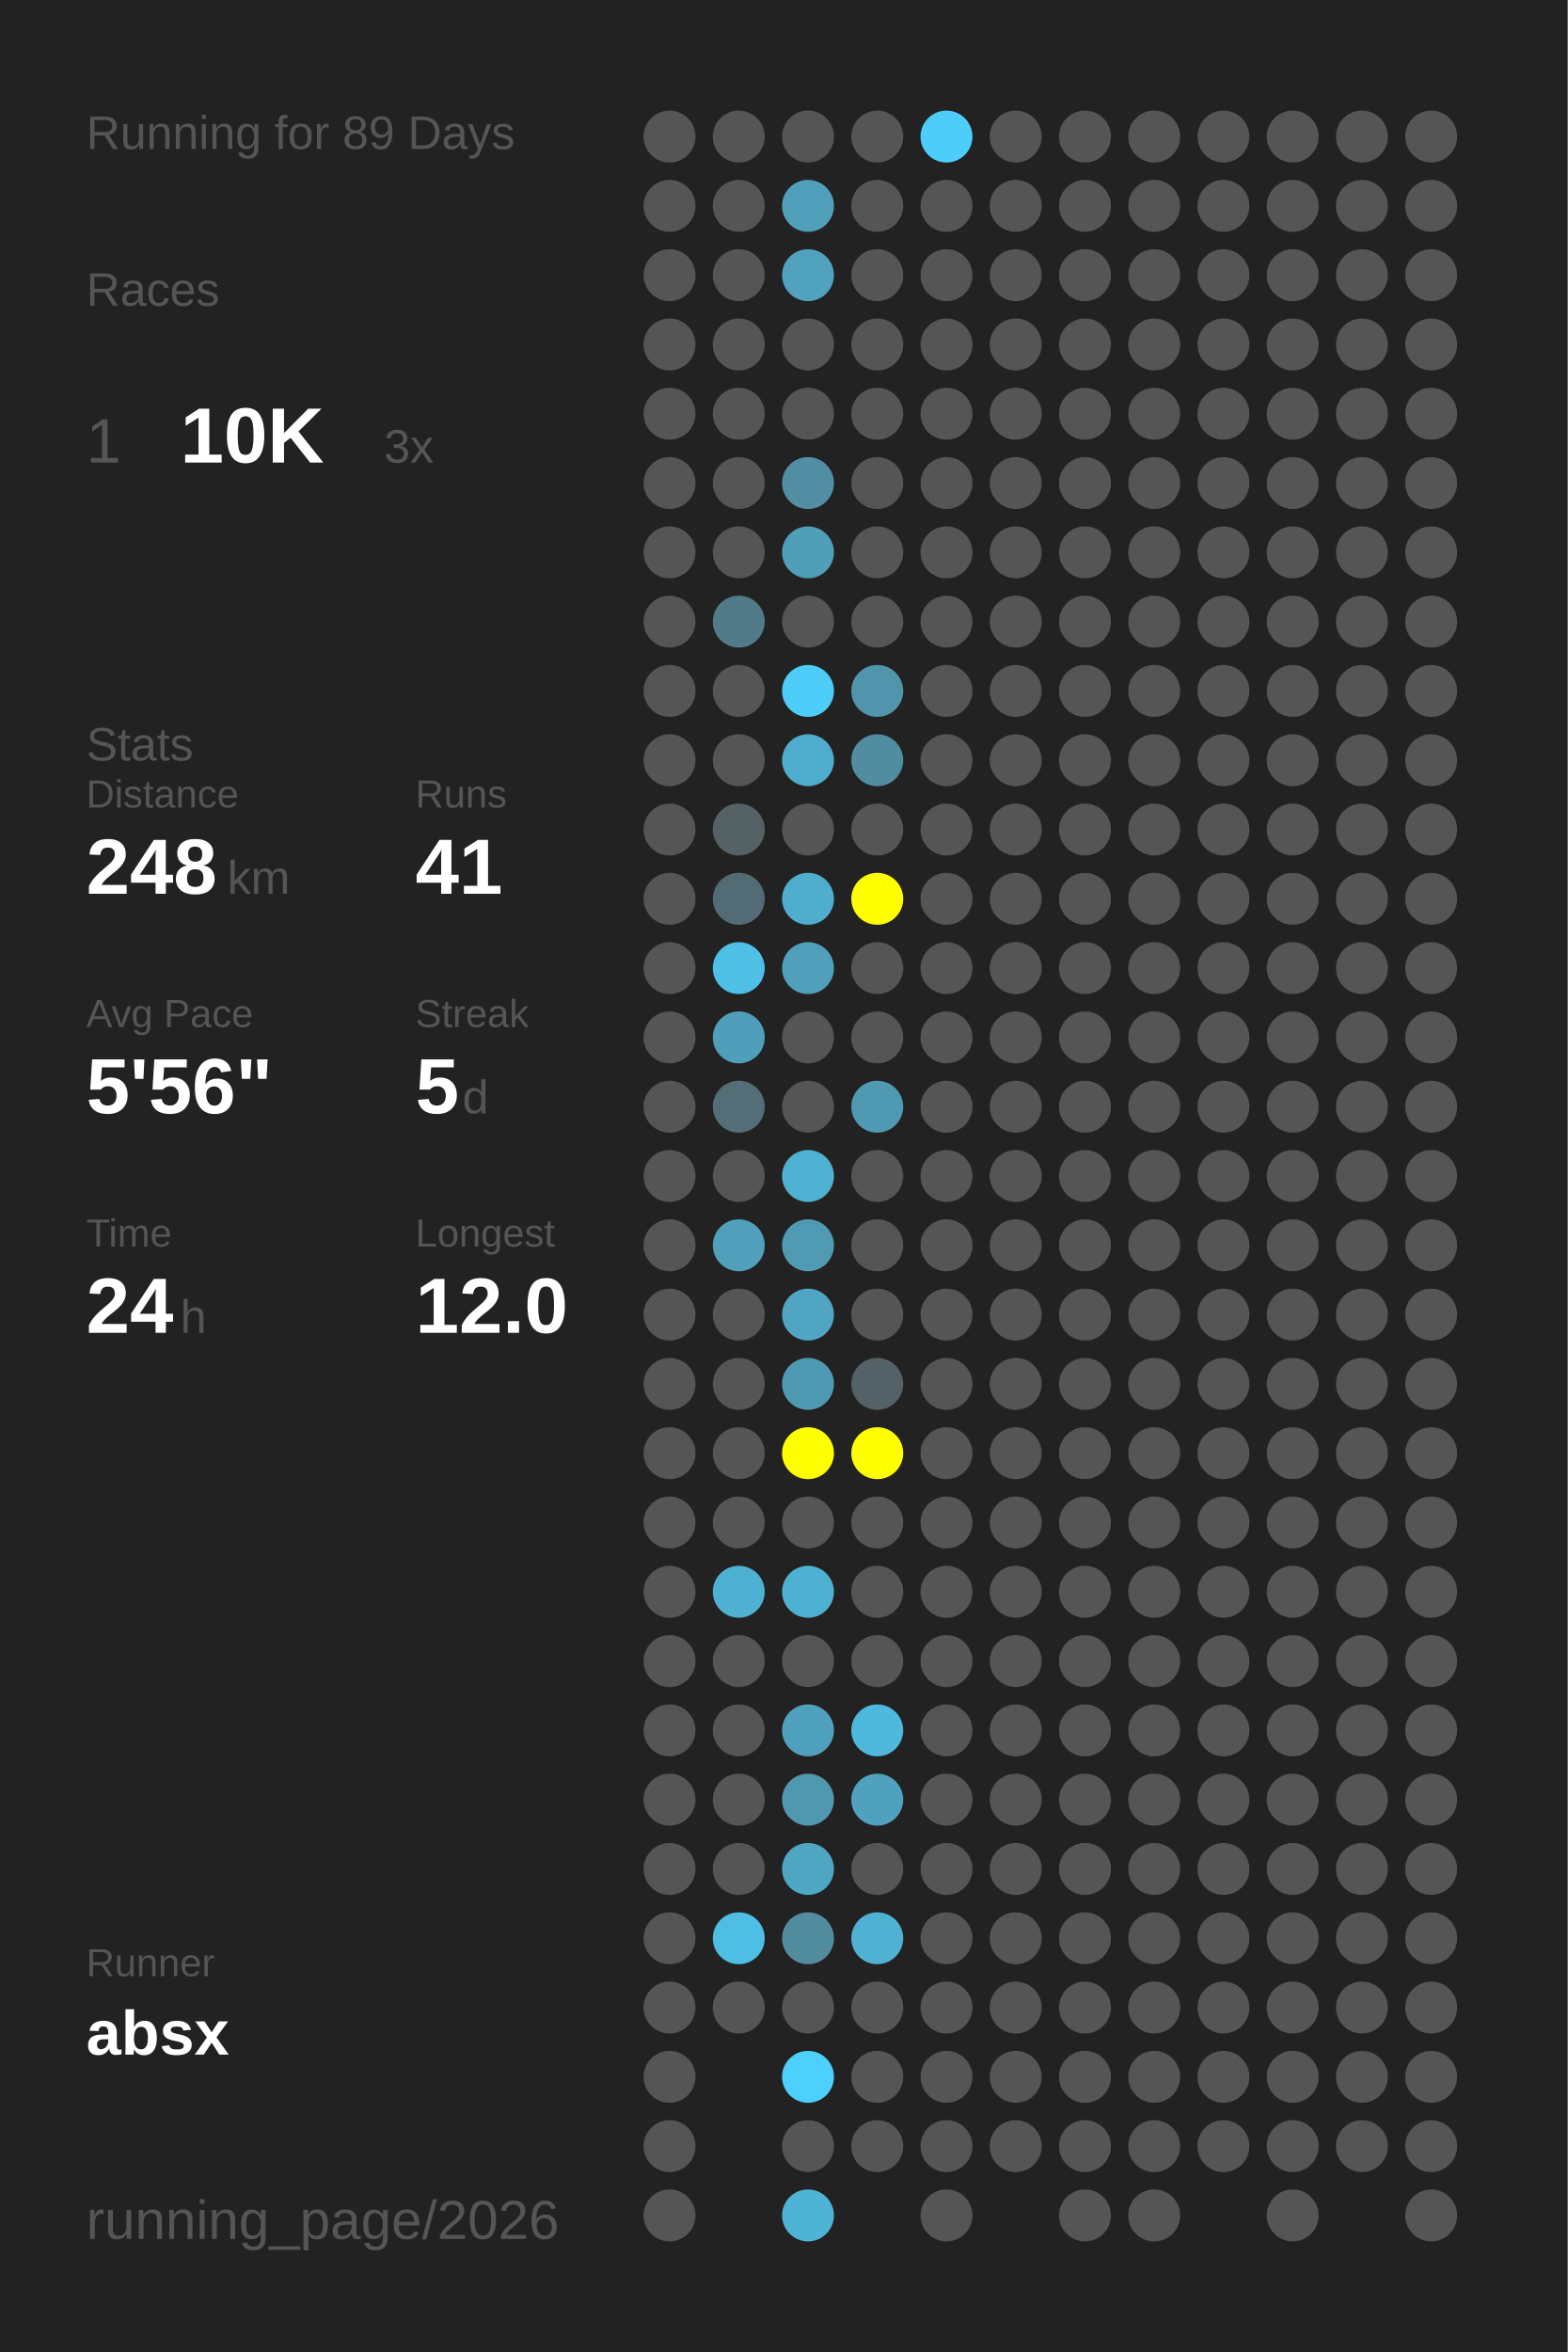
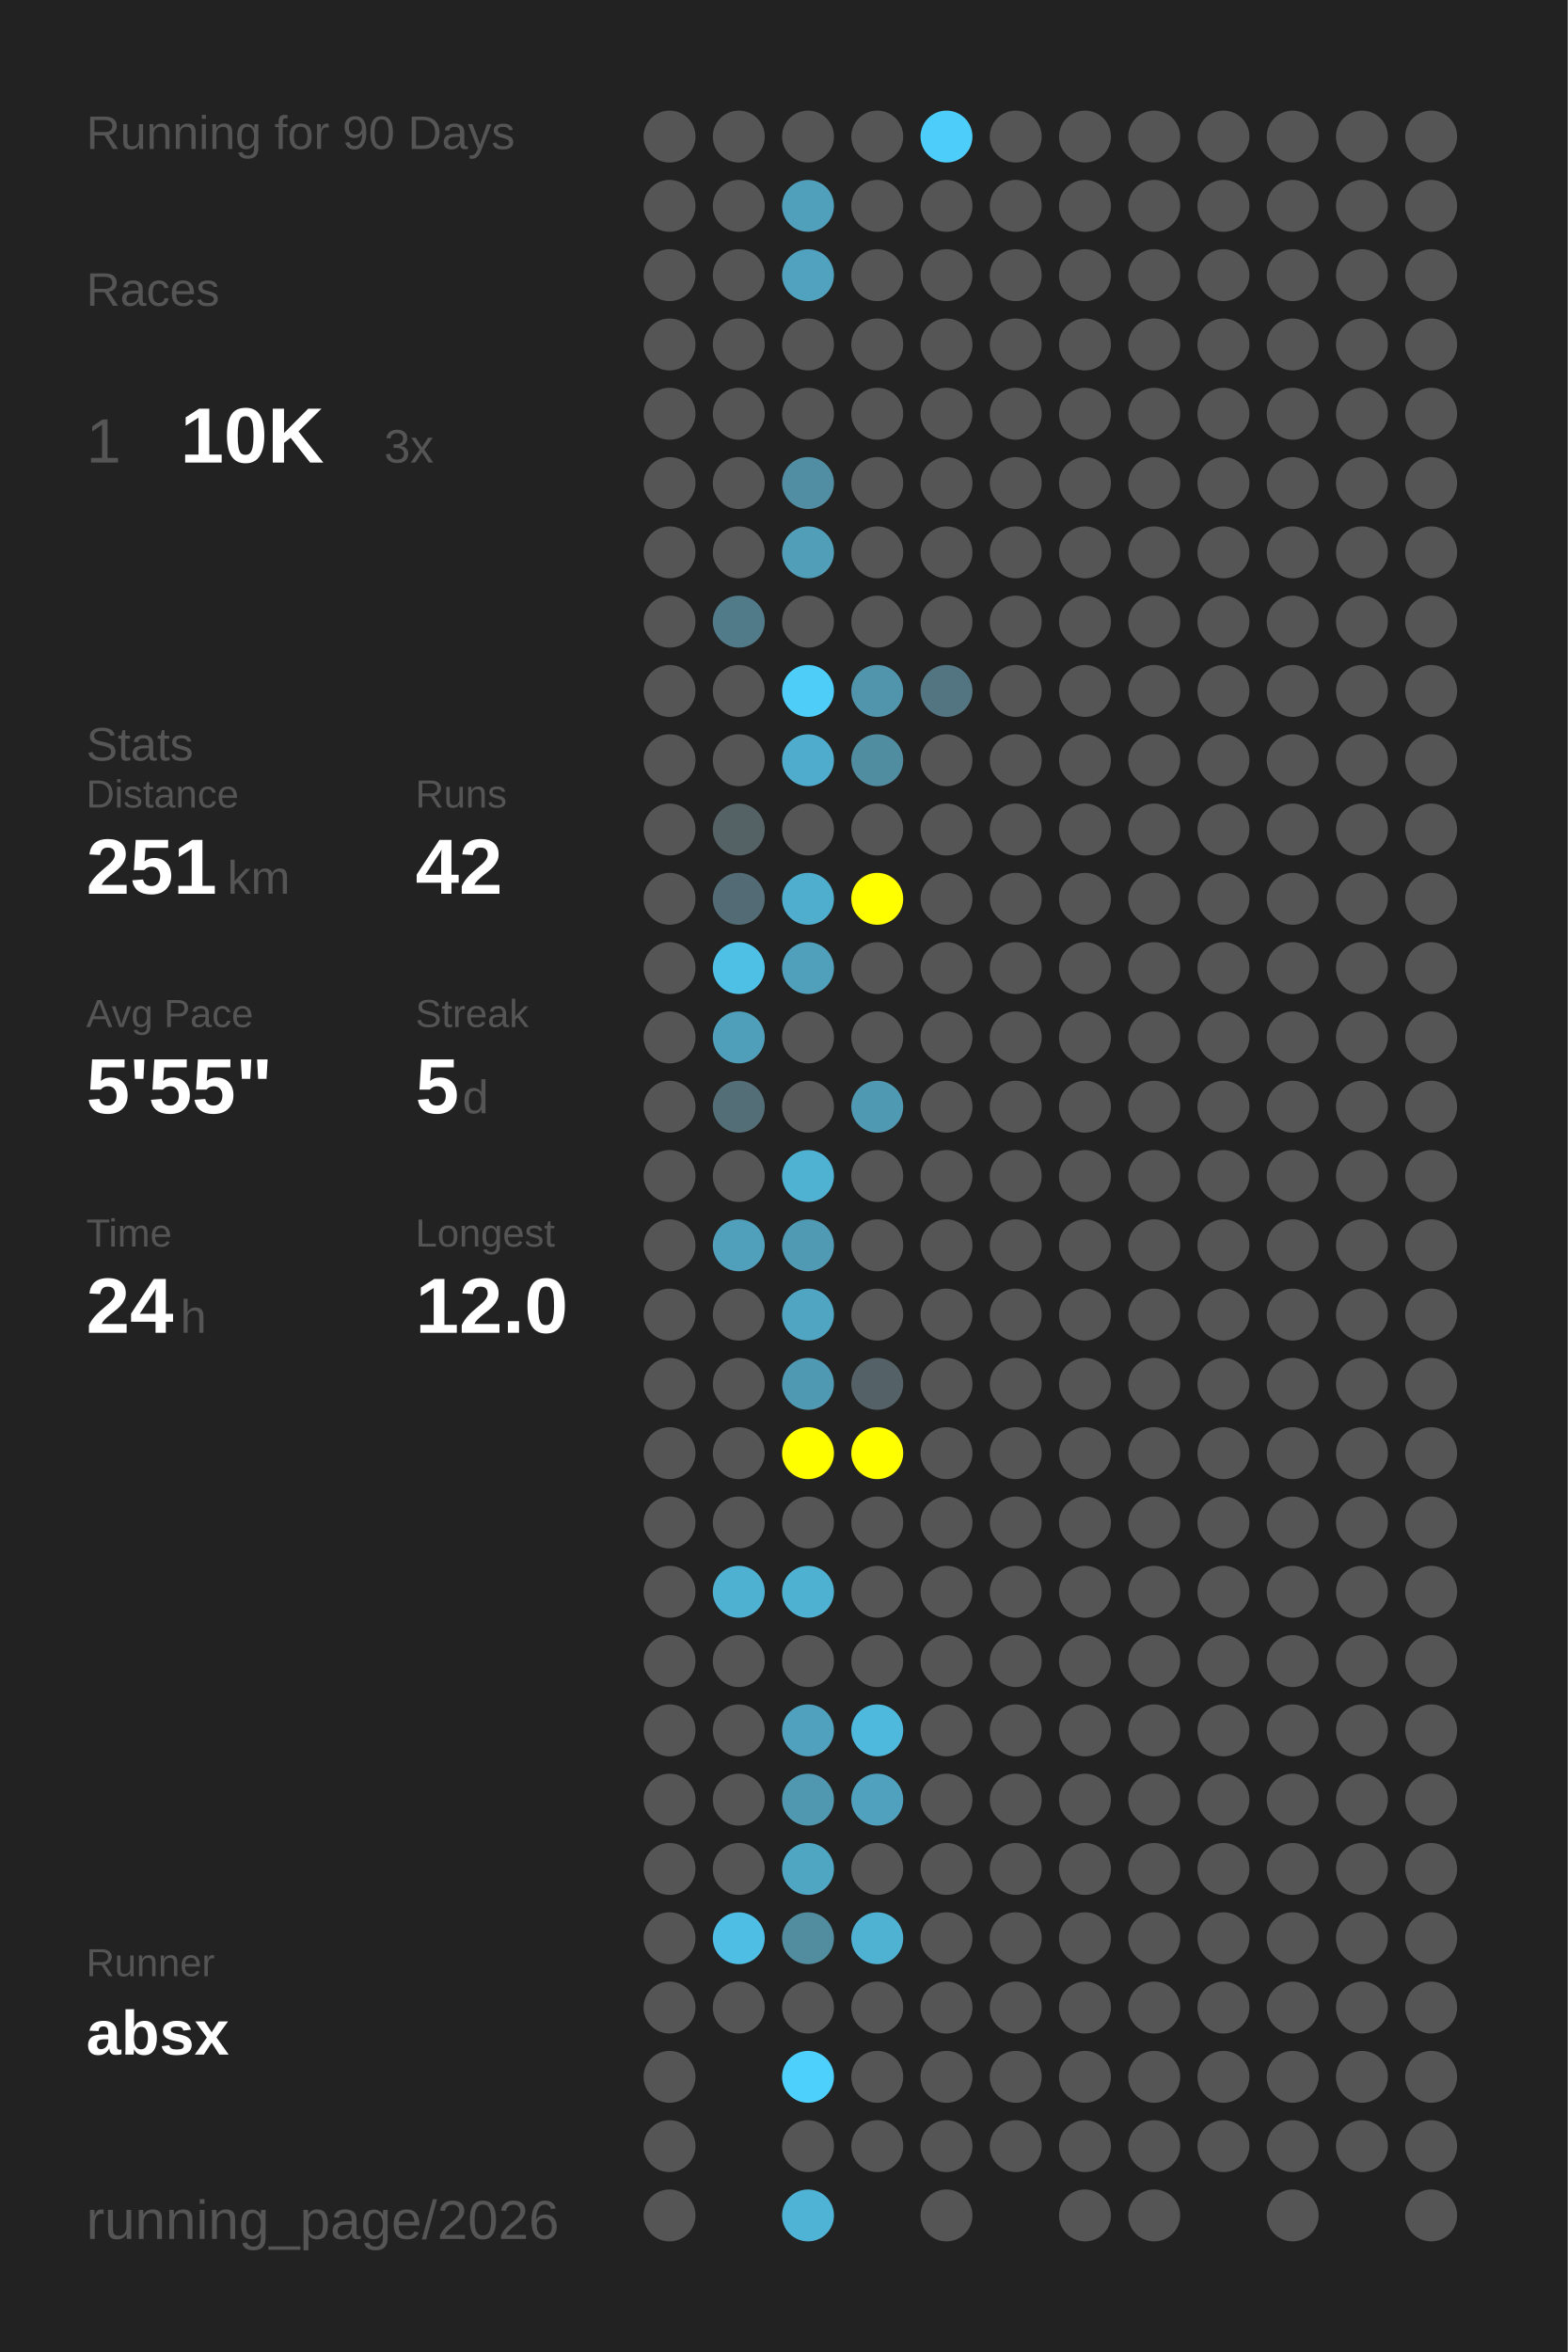
<svg xmlns="http://www.w3.org/2000/svg" baseProfile="full" height="300mm" version="1.1" viewBox="0,0,200,300" width="200mm">
  <defs />
  <rect fill="#222222" height="300" width="200" x="0" y="0" />
-   <text fill="#555555" style="font-size:6px; font-family:Arial;" x="11" y="19">Running for 89 Days</text>
+   <text fill="#555555" style="font-size:6px; font-family:Arial;" x="11" y="19">Running for 90 Days</text>
  <text fill="#555555" style="font-size:6px; font-family:Arial;" x="11" y="39">Races</text>
  <text fill="#555555" style="font-size:8px; font-family:Arial;" x="11" y="59">1</text>
  <text fill="#FFFFFF" style="font-size:10px; font-family:Arial; font-weight:bold;" x="23" y="59">10K</text>
  <text fill="#555555" style="font-size:6px; font-family:Arial;" x="49" y="59">3x</text>
  <text fill="#555555" style="font-size:6px; font-family:Arial;" x="11" y="97">Stats</text>
  <text fill="#555555" style="font-size:5px; font-family:Arial;" x="11" y="103">Distance</text>
-   <text fill="#FFFFFF" style="font-size:10px; font-family:Arial; font-weight:bold;" x="11" y="114">248</text>
+   <text fill="#FFFFFF" style="font-size:10px; font-family:Arial; font-weight:bold;" x="11" y="114">251</text>
  <text fill="#555555" style="font-size:6px; font-family:Arial;" x="29" y="114">km</text>
  <text fill="#555555" style="font-size:5px; font-family:Arial;" x="53" y="103">Runs</text>
-   <text fill="#FFFFFF" style="font-size:10px; font-family:Arial; font-weight:bold;" x="53" y="114">41</text>
+   <text fill="#FFFFFF" style="font-size:10px; font-family:Arial; font-weight:bold;" x="53" y="114">42</text>
  <text fill="#555555" style="font-size:5px; font-family:Arial;" x="11" y="131">Avg Pace</text>
-   <text fill="#FFFFFF" style="font-size:10px; font-family:Arial; font-weight:bold;" x="11" y="142">5'56"</text>
+   <text fill="#FFFFFF" style="font-size:10px; font-family:Arial; font-weight:bold;" x="11" y="142">5'55"</text>
  <text fill="#555555" style="font-size:5px; font-family:Arial;" x="53" y="131">Streak</text>
  <text fill="#FFFFFF" style="font-size:10px; font-family:Arial; font-weight:bold;" x="53" y="142">5</text>
  <text fill="#555555" style="font-size:6px; font-family:Arial;" x="59" y="142">d</text>
  <text fill="#555555" style="font-size:5px; font-family:Arial;" x="11" y="159">Time</text>
  <text fill="#FFFFFF" style="font-size:10px; font-family:Arial; font-weight:bold;" x="11" y="170">24</text>
  <text fill="#555555" style="font-size:6px; font-family:Arial;" x="23" y="170">h</text>
  <text fill="#555555" style="font-size:5px; font-family:Arial;" x="53" y="159">Longest</text>
  <text fill="#FFFFFF" style="font-size:10px; font-family:Arial; font-weight:bold;" x="53" y="170">12.0</text>
  <text fill="#555555" style="font-size:5px; font-family:Arial;" x="11" y="252.065">Runner</text>
  <text fill="#FFFFFF" style="font-size:8px; font-family:Arial; font-weight:bold;" x="11" y="262.065">absx</text>
  <text fill="#555555" style="font-size:7px; font-family:Arial;" x="11" y="285.581">running_page/2026</text>
  <circle cx="85.417" cy="17.419" fill="#555555" r="3.312" />
  <circle cx="85.417" cy="26.258" fill="#555555" r="3.312" />
  <circle cx="85.417" cy="35.097" fill="#555555" r="3.312" />
  <circle cx="85.417" cy="43.935" fill="#555555" r="3.312" />
  <circle cx="85.417" cy="52.774" fill="#555555" r="3.312" />
  <circle cx="85.417" cy="61.613" fill="#555555" r="3.312" />
  <circle cx="85.417" cy="70.452" fill="#555555" r="3.312" />
  <circle cx="85.417" cy="79.29" fill="#555555" r="3.312" />
  <circle cx="85.417" cy="88.129" fill="#555555" r="3.312" />
  <circle cx="85.417" cy="96.968" fill="#555555" r="3.312" />
  <circle cx="85.417" cy="105.806" fill="#555555" r="3.312" />
  <circle cx="85.417" cy="114.645" fill="#555555" r="3.312" />
  <circle cx="85.417" cy="123.484" fill="#555555" r="3.312" />
  <circle cx="85.417" cy="132.323" fill="#555555" r="3.312" />
  <circle cx="85.417" cy="141.161" fill="#555555" r="3.312" />
  <circle cx="85.417" cy="150" fill="#555555" r="3.312" />
  <circle cx="85.417" cy="158.839" fill="#555555" r="3.312" />
  <circle cx="85.417" cy="167.677" fill="#555555" r="3.312" />
  <circle cx="85.417" cy="176.516" fill="#555555" r="3.312" />
  <circle cx="85.417" cy="185.355" fill="#555555" r="3.312" />
  <circle cx="85.417" cy="194.194" fill="#555555" r="3.312" />
  <circle cx="85.417" cy="203.032" fill="#555555" r="3.312" />
  <circle cx="85.417" cy="211.871" fill="#555555" r="3.312" />
  <circle cx="85.417" cy="220.71" fill="#555555" r="3.312" />
  <circle cx="85.417" cy="229.548" fill="#555555" r="3.312" />
  <circle cx="85.417" cy="238.387" fill="#555555" r="3.312" />
  <circle cx="85.417" cy="247.226" fill="#555555" r="3.312" />
  <circle cx="85.417" cy="256.065" fill="#555555" r="3.312" />
  <circle cx="85.417" cy="264.903" fill="#555555" r="3.312" />
  <circle cx="85.417" cy="273.742" fill="#555555" r="3.312" />
  <circle cx="85.417" cy="282.581" fill="#555555" r="3.312" />
  <circle cx="94.25" cy="17.419" fill="#555555" r="3.312" />
  <circle cx="94.25" cy="26.258" fill="#555555" r="3.312" />
  <circle cx="94.25" cy="35.097" fill="#555555" r="3.312" />
  <circle cx="94.25" cy="43.935" fill="#555555" r="3.312" />
  <circle cx="94.25" cy="52.774" fill="#555555" r="3.312" />
  <circle cx="94.25" cy="61.613" fill="#555555" r="3.312" />
  <circle cx="94.25" cy="70.452" fill="#555555" r="3.312" />
  <circle cx="94.25" cy="79.29" fill="#527b89" r="3.312" />
  <circle cx="94.25" cy="88.129" fill="#555555" r="3.312" />
  <circle cx="94.25" cy="96.968" fill="#555555" r="3.312" />
  <circle cx="94.25" cy="105.806" fill="#546266" r="3.312" />
  <circle cx="94.25" cy="114.645" fill="#536b74" r="3.312" />
  <circle cx="94.25" cy="123.484" fill="#4ebfe5" r="3.312" />
  <circle cx="94.25" cy="132.323" fill="#509fba" r="3.312" />
  <circle cx="94.25" cy="141.161" fill="#536e77" r="3.312" />
  <circle cx="94.25" cy="150" fill="#555555" r="3.312" />
  <circle cx="94.25" cy="158.839" fill="#50a0bb" r="3.312" />
  <circle cx="94.25" cy="167.677" fill="#555555" r="3.312" />
  <circle cx="94.25" cy="176.516" fill="#555555" r="3.312" />
  <circle cx="94.25" cy="185.355" fill="#555555" r="3.312" />
  <circle cx="94.25" cy="194.194" fill="#555555" r="3.312" />
  <circle cx="94.25" cy="203.032" fill="#4fb1d2" r="3.312" />
  <circle cx="94.25" cy="211.871" fill="#555555" r="3.312" />
  <circle cx="94.25" cy="220.71" fill="#555555" r="3.312" />
  <circle cx="94.25" cy="229.548" fill="#555555" r="3.312" />
  <circle cx="94.25" cy="238.387" fill="#555555" r="3.312" />
  <circle cx="94.25" cy="247.226" fill="#4ebee4" r="3.312" />
  <circle cx="94.25" cy="256.065" fill="#555555" r="3.312" />
  <circle cx="103.083" cy="17.419" fill="#555555" r="3.312" />
  <circle cx="103.083" cy="26.258" fill="#50a0bb" r="3.312" />
  <circle cx="103.083" cy="35.097" fill="#50a2bf" r="3.312" />
  <circle cx="103.083" cy="43.935" fill="#555555" r="3.312" />
  <circle cx="103.083" cy="52.774" fill="#555555" r="3.312" />
  <circle cx="103.083" cy="61.613" fill="#518ea3" r="3.312" />
  <circle cx="103.083" cy="70.452" fill="#509eb8" r="3.312" />
  <circle cx="103.083" cy="79.29" fill="#555555" r="3.312" />
  <circle cx="103.083" cy="88.129" fill="#4dcdf8" r="3.312" />
  <circle cx="103.083" cy="96.968" fill="#4faccc" r="3.312" />
  <circle cx="103.083" cy="105.806" fill="#555555" r="3.312" />
  <circle cx="103.083" cy="114.645" fill="#4fadcd" r="3.312" />
  <circle cx="103.083" cy="123.484" fill="#50a0bb" r="3.312" />
  <circle cx="103.083" cy="132.323" fill="#555555" r="3.312" />
  <circle cx="103.083" cy="141.161" fill="#555555" r="3.312" />
  <circle cx="103.083" cy="150" fill="#4fb2d3" r="3.312" />
  <circle cx="103.083" cy="158.839" fill="#509ab3" r="3.312" />
  <circle cx="103.083" cy="167.677" fill="#4fa5c2" r="3.312" />
  <circle cx="103.083" cy="176.516" fill="#5099b2" r="3.312" />
  <circle cx="103.083" cy="185.355" fill="#FFFF00" r="3.312" />
  <circle cx="103.083" cy="194.194" fill="#555555" r="3.312" />
  <circle cx="103.083" cy="203.032" fill="#4fb1d2" r="3.312" />
  <circle cx="103.083" cy="211.871" fill="#555555" r="3.312" />
  <circle cx="103.083" cy="220.71" fill="#50a1bd" r="3.312" />
  <circle cx="103.083" cy="229.548" fill="#5098b0" r="3.312" />
  <circle cx="103.083" cy="238.387" fill="#4fa6c3" r="3.312" />
  <circle cx="103.083" cy="247.226" fill="#518c9f" r="3.312" />
  <circle cx="103.083" cy="256.065" fill="#555555" r="3.312" />
  <circle cx="103.083" cy="264.903" fill="#4dd0fc" r="3.312" />
  <circle cx="103.083" cy="273.742" fill="#555555" r="3.312" />
  <circle cx="103.083" cy="282.581" fill="#4eb3d5" r="3.312" />
  <circle cx="111.917" cy="17.419" fill="#555555" r="3.312" />
  <circle cx="111.917" cy="26.258" fill="#555555" r="3.312" />
  <circle cx="111.917" cy="35.097" fill="#555555" r="3.312" />
  <circle cx="111.917" cy="43.935" fill="#555555" r="3.312" />
  <circle cx="111.917" cy="52.774" fill="#555555" r="3.312" />
  <circle cx="111.917" cy="61.613" fill="#555555" r="3.312" />
  <circle cx="111.917" cy="70.452" fill="#555555" r="3.312" />
  <circle cx="111.917" cy="79.29" fill="#555555" r="3.312" />
  <circle cx="111.917" cy="88.129" fill="#5095ac" r="3.312" />
  <circle cx="111.917" cy="96.968" fill="#518da1" r="3.312" />
  <circle cx="111.917" cy="105.806" fill="#555555" r="3.312" />
  <circle cx="111.917" cy="114.645" fill="#FFFF00" r="3.312" />
  <circle cx="111.917" cy="123.484" fill="#555555" r="3.312" />
  <circle cx="111.917" cy="132.323" fill="#555555" r="3.312" />
  <circle cx="111.917" cy="141.161" fill="#5099b2" r="3.312" />
  <circle cx="111.917" cy="150" fill="#555555" r="3.312" />
  <circle cx="111.917" cy="158.839" fill="#555555" r="3.312" />
  <circle cx="111.917" cy="167.677" fill="#555555" r="3.312" />
  <circle cx="111.917" cy="176.516" fill="#546166" r="3.312" />
  <circle cx="111.917" cy="185.355" fill="#FFFF00" r="3.312" />
  <circle cx="111.917" cy="194.194" fill="#555555" r="3.312" />
  <circle cx="111.917" cy="203.032" fill="#555555" r="3.312" />
  <circle cx="111.917" cy="211.871" fill="#555555" r="3.312" />
  <circle cx="111.917" cy="220.71" fill="#4eb9dd" r="3.312" />
  <circle cx="111.917" cy="229.548" fill="#50a1bd" r="3.312" />
  <circle cx="111.917" cy="238.387" fill="#555555" r="3.312" />
  <circle cx="111.917" cy="247.226" fill="#4fb2d3" r="3.312" />
  <circle cx="111.917" cy="256.065" fill="#555555" r="3.312" />
  <circle cx="111.917" cy="264.903" fill="#555555" r="3.312" />
  <circle cx="111.917" cy="273.742" fill="#555555" r="3.312" />
  <circle cx="120.75" cy="17.419" fill="#4dcefa" r="3.312" />
  <circle cx="120.75" cy="26.258" fill="#555555" r="3.312" />
  <circle cx="120.75" cy="35.097" fill="#555555" r="3.312" />
  <circle cx="120.75" cy="43.935" fill="#555555" r="3.312" />
  <circle cx="120.75" cy="52.774" fill="#555555" r="3.312" />
  <circle cx="120.75" cy="61.613" fill="#555555" r="3.312" />
  <circle cx="120.75" cy="70.452" fill="#555555" r="3.312" />
  <circle cx="120.75" cy="79.29" fill="#555555" r="3.312" />
-   <circle cx="120.75" cy="88.129" fill="#555555" r="3.312" />
+   <circle cx="120.75" cy="88.129" fill="#527581" r="3.312" />
  <circle cx="120.75" cy="96.968" fill="#555555" r="3.312" />
  <circle cx="120.75" cy="105.806" fill="#555555" r="3.312" />
  <circle cx="120.75" cy="114.645" fill="#555555" r="3.312" />
  <circle cx="120.75" cy="123.484" fill="#555555" r="3.312" />
  <circle cx="120.75" cy="132.323" fill="#555555" r="3.312" />
  <circle cx="120.75" cy="141.161" fill="#555555" r="3.312" />
  <circle cx="120.75" cy="150" fill="#555555" r="3.312" />
  <circle cx="120.75" cy="158.839" fill="#555555" r="3.312" />
  <circle cx="120.75" cy="167.677" fill="#555555" r="3.312" />
  <circle cx="120.75" cy="176.516" fill="#555555" r="3.312" />
  <circle cx="120.75" cy="185.355" fill="#555555" r="3.312" />
  <circle cx="120.75" cy="194.194" fill="#555555" r="3.312" />
  <circle cx="120.75" cy="203.032" fill="#555555" r="3.312" />
  <circle cx="120.75" cy="211.871" fill="#555555" r="3.312" />
  <circle cx="120.75" cy="220.71" fill="#555555" r="3.312" />
  <circle cx="120.75" cy="229.548" fill="#555555" r="3.312" />
  <circle cx="120.75" cy="238.387" fill="#555555" r="3.312" />
  <circle cx="120.75" cy="247.226" fill="#555555" r="3.312" />
  <circle cx="120.75" cy="256.065" fill="#555555" r="3.312" />
  <circle cx="120.75" cy="264.903" fill="#555555" r="3.312" />
  <circle cx="120.75" cy="273.742" fill="#555555" r="3.312" />
  <circle cx="120.75" cy="282.581" fill="#555555" r="3.312" />
  <circle cx="129.583" cy="17.419" fill="#555555" r="3.312" />
  <circle cx="129.583" cy="26.258" fill="#555555" r="3.312" />
  <circle cx="129.583" cy="35.097" fill="#555555" r="3.312" />
  <circle cx="129.583" cy="43.935" fill="#555555" r="3.312" />
  <circle cx="129.583" cy="52.774" fill="#555555" r="3.312" />
  <circle cx="129.583" cy="61.613" fill="#555555" r="3.312" />
  <circle cx="129.583" cy="70.452" fill="#555555" r="3.312" />
  <circle cx="129.583" cy="79.29" fill="#555555" r="3.312" />
  <circle cx="129.583" cy="88.129" fill="#555555" r="3.312" />
  <circle cx="129.583" cy="96.968" fill="#555555" r="3.312" />
  <circle cx="129.583" cy="105.806" fill="#555555" r="3.312" />
  <circle cx="129.583" cy="114.645" fill="#555555" r="3.312" />
  <circle cx="129.583" cy="123.484" fill="#555555" r="3.312" />
  <circle cx="129.583" cy="132.323" fill="#555555" r="3.312" />
  <circle cx="129.583" cy="141.161" fill="#555555" r="3.312" />
  <circle cx="129.583" cy="150" fill="#555555" r="3.312" />
  <circle cx="129.583" cy="158.839" fill="#555555" r="3.312" />
  <circle cx="129.583" cy="167.677" fill="#555555" r="3.312" />
  <circle cx="129.583" cy="176.516" fill="#555555" r="3.312" />
  <circle cx="129.583" cy="185.355" fill="#555555" r="3.312" />
  <circle cx="129.583" cy="194.194" fill="#555555" r="3.312" />
  <circle cx="129.583" cy="203.032" fill="#555555" r="3.312" />
  <circle cx="129.583" cy="211.871" fill="#555555" r="3.312" />
  <circle cx="129.583" cy="220.71" fill="#555555" r="3.312" />
  <circle cx="129.583" cy="229.548" fill="#555555" r="3.312" />
  <circle cx="129.583" cy="238.387" fill="#555555" r="3.312" />
  <circle cx="129.583" cy="247.226" fill="#555555" r="3.312" />
  <circle cx="129.583" cy="256.065" fill="#555555" r="3.312" />
  <circle cx="129.583" cy="264.903" fill="#555555" r="3.312" />
  <circle cx="129.583" cy="273.742" fill="#555555" r="3.312" />
  <circle cx="138.417" cy="17.419" fill="#555555" r="3.312" />
  <circle cx="138.417" cy="26.258" fill="#555555" r="3.312" />
  <circle cx="138.417" cy="35.097" fill="#555555" r="3.312" />
  <circle cx="138.417" cy="43.935" fill="#555555" r="3.312" />
  <circle cx="138.417" cy="52.774" fill="#555555" r="3.312" />
  <circle cx="138.417" cy="61.613" fill="#555555" r="3.312" />
  <circle cx="138.417" cy="70.452" fill="#555555" r="3.312" />
  <circle cx="138.417" cy="79.29" fill="#555555" r="3.312" />
  <circle cx="138.417" cy="88.129" fill="#555555" r="3.312" />
  <circle cx="138.417" cy="96.968" fill="#555555" r="3.312" />
  <circle cx="138.417" cy="105.806" fill="#555555" r="3.312" />
  <circle cx="138.417" cy="114.645" fill="#555555" r="3.312" />
  <circle cx="138.417" cy="123.484" fill="#555555" r="3.312" />
  <circle cx="138.417" cy="132.323" fill="#555555" r="3.312" />
  <circle cx="138.417" cy="141.161" fill="#555555" r="3.312" />
  <circle cx="138.417" cy="150" fill="#555555" r="3.312" />
  <circle cx="138.417" cy="158.839" fill="#555555" r="3.312" />
  <circle cx="138.417" cy="167.677" fill="#555555" r="3.312" />
  <circle cx="138.417" cy="176.516" fill="#555555" r="3.312" />
  <circle cx="138.417" cy="185.355" fill="#555555" r="3.312" />
  <circle cx="138.417" cy="194.194" fill="#555555" r="3.312" />
  <circle cx="138.417" cy="203.032" fill="#555555" r="3.312" />
  <circle cx="138.417" cy="211.871" fill="#555555" r="3.312" />
  <circle cx="138.417" cy="220.71" fill="#555555" r="3.312" />
  <circle cx="138.417" cy="229.548" fill="#555555" r="3.312" />
  <circle cx="138.417" cy="238.387" fill="#555555" r="3.312" />
  <circle cx="138.417" cy="247.226" fill="#555555" r="3.312" />
  <circle cx="138.417" cy="256.065" fill="#555555" r="3.312" />
  <circle cx="138.417" cy="264.903" fill="#555555" r="3.312" />
  <circle cx="138.417" cy="273.742" fill="#555555" r="3.312" />
  <circle cx="138.417" cy="282.581" fill="#555555" r="3.312" />
  <circle cx="147.25" cy="17.419" fill="#555555" r="3.312" />
  <circle cx="147.25" cy="26.258" fill="#555555" r="3.312" />
  <circle cx="147.25" cy="35.097" fill="#555555" r="3.312" />
  <circle cx="147.25" cy="43.935" fill="#555555" r="3.312" />
  <circle cx="147.25" cy="52.774" fill="#555555" r="3.312" />
  <circle cx="147.25" cy="61.613" fill="#555555" r="3.312" />
  <circle cx="147.25" cy="70.452" fill="#555555" r="3.312" />
  <circle cx="147.25" cy="79.29" fill="#555555" r="3.312" />
  <circle cx="147.25" cy="88.129" fill="#555555" r="3.312" />
  <circle cx="147.25" cy="96.968" fill="#555555" r="3.312" />
  <circle cx="147.25" cy="105.806" fill="#555555" r="3.312" />
  <circle cx="147.25" cy="114.645" fill="#555555" r="3.312" />
  <circle cx="147.25" cy="123.484" fill="#555555" r="3.312" />
  <circle cx="147.25" cy="132.323" fill="#555555" r="3.312" />
  <circle cx="147.25" cy="141.161" fill="#555555" r="3.312" />
  <circle cx="147.25" cy="150" fill="#555555" r="3.312" />
  <circle cx="147.25" cy="158.839" fill="#555555" r="3.312" />
  <circle cx="147.25" cy="167.677" fill="#555555" r="3.312" />
  <circle cx="147.25" cy="176.516" fill="#555555" r="3.312" />
  <circle cx="147.25" cy="185.355" fill="#555555" r="3.312" />
  <circle cx="147.25" cy="194.194" fill="#555555" r="3.312" />
  <circle cx="147.25" cy="203.032" fill="#555555" r="3.312" />
  <circle cx="147.25" cy="211.871" fill="#555555" r="3.312" />
  <circle cx="147.25" cy="220.71" fill="#555555" r="3.312" />
  <circle cx="147.25" cy="229.548" fill="#555555" r="3.312" />
  <circle cx="147.25" cy="238.387" fill="#555555" r="3.312" />
  <circle cx="147.25" cy="247.226" fill="#555555" r="3.312" />
  <circle cx="147.25" cy="256.065" fill="#555555" r="3.312" />
  <circle cx="147.25" cy="264.903" fill="#555555" r="3.312" />
  <circle cx="147.25" cy="273.742" fill="#555555" r="3.312" />
  <circle cx="147.25" cy="282.581" fill="#555555" r="3.312" />
  <circle cx="156.083" cy="17.419" fill="#555555" r="3.312" />
  <circle cx="156.083" cy="26.258" fill="#555555" r="3.312" />
  <circle cx="156.083" cy="35.097" fill="#555555" r="3.312" />
  <circle cx="156.083" cy="43.935" fill="#555555" r="3.312" />
  <circle cx="156.083" cy="52.774" fill="#555555" r="3.312" />
  <circle cx="156.083" cy="61.613" fill="#555555" r="3.312" />
  <circle cx="156.083" cy="70.452" fill="#555555" r="3.312" />
  <circle cx="156.083" cy="79.29" fill="#555555" r="3.312" />
  <circle cx="156.083" cy="88.129" fill="#555555" r="3.312" />
  <circle cx="156.083" cy="96.968" fill="#555555" r="3.312" />
  <circle cx="156.083" cy="105.806" fill="#555555" r="3.312" />
  <circle cx="156.083" cy="114.645" fill="#555555" r="3.312" />
  <circle cx="156.083" cy="123.484" fill="#555555" r="3.312" />
  <circle cx="156.083" cy="132.323" fill="#555555" r="3.312" />
  <circle cx="156.083" cy="141.161" fill="#555555" r="3.312" />
  <circle cx="156.083" cy="150" fill="#555555" r="3.312" />
  <circle cx="156.083" cy="158.839" fill="#555555" r="3.312" />
  <circle cx="156.083" cy="167.677" fill="#555555" r="3.312" />
  <circle cx="156.083" cy="176.516" fill="#555555" r="3.312" />
  <circle cx="156.083" cy="185.355" fill="#555555" r="3.312" />
  <circle cx="156.083" cy="194.194" fill="#555555" r="3.312" />
  <circle cx="156.083" cy="203.032" fill="#555555" r="3.312" />
  <circle cx="156.083" cy="211.871" fill="#555555" r="3.312" />
  <circle cx="156.083" cy="220.71" fill="#555555" r="3.312" />
  <circle cx="156.083" cy="229.548" fill="#555555" r="3.312" />
  <circle cx="156.083" cy="238.387" fill="#555555" r="3.312" />
  <circle cx="156.083" cy="247.226" fill="#555555" r="3.312" />
  <circle cx="156.083" cy="256.065" fill="#555555" r="3.312" />
  <circle cx="156.083" cy="264.903" fill="#555555" r="3.312" />
  <circle cx="156.083" cy="273.742" fill="#555555" r="3.312" />
  <circle cx="164.917" cy="17.419" fill="#555555" r="3.312" />
  <circle cx="164.917" cy="26.258" fill="#555555" r="3.312" />
  <circle cx="164.917" cy="35.097" fill="#555555" r="3.312" />
  <circle cx="164.917" cy="43.935" fill="#555555" r="3.312" />
  <circle cx="164.917" cy="52.774" fill="#555555" r="3.312" />
  <circle cx="164.917" cy="61.613" fill="#555555" r="3.312" />
  <circle cx="164.917" cy="70.452" fill="#555555" r="3.312" />
  <circle cx="164.917" cy="79.29" fill="#555555" r="3.312" />
  <circle cx="164.917" cy="88.129" fill="#555555" r="3.312" />
  <circle cx="164.917" cy="96.968" fill="#555555" r="3.312" />
  <circle cx="164.917" cy="105.806" fill="#555555" r="3.312" />
  <circle cx="164.917" cy="114.645" fill="#555555" r="3.312" />
  <circle cx="164.917" cy="123.484" fill="#555555" r="3.312" />
  <circle cx="164.917" cy="132.323" fill="#555555" r="3.312" />
  <circle cx="164.917" cy="141.161" fill="#555555" r="3.312" />
  <circle cx="164.917" cy="150" fill="#555555" r="3.312" />
  <circle cx="164.917" cy="158.839" fill="#555555" r="3.312" />
  <circle cx="164.917" cy="167.677" fill="#555555" r="3.312" />
  <circle cx="164.917" cy="176.516" fill="#555555" r="3.312" />
  <circle cx="164.917" cy="185.355" fill="#555555" r="3.312" />
  <circle cx="164.917" cy="194.194" fill="#555555" r="3.312" />
  <circle cx="164.917" cy="203.032" fill="#555555" r="3.312" />
  <circle cx="164.917" cy="211.871" fill="#555555" r="3.312" />
  <circle cx="164.917" cy="220.71" fill="#555555" r="3.312" />
  <circle cx="164.917" cy="229.548" fill="#555555" r="3.312" />
  <circle cx="164.917" cy="238.387" fill="#555555" r="3.312" />
  <circle cx="164.917" cy="247.226" fill="#555555" r="3.312" />
  <circle cx="164.917" cy="256.065" fill="#555555" r="3.312" />
  <circle cx="164.917" cy="264.903" fill="#555555" r="3.312" />
  <circle cx="164.917" cy="273.742" fill="#555555" r="3.312" />
  <circle cx="164.917" cy="282.581" fill="#555555" r="3.312" />
  <circle cx="173.75" cy="17.419" fill="#555555" r="3.312" />
  <circle cx="173.75" cy="26.258" fill="#555555" r="3.312" />
  <circle cx="173.75" cy="35.097" fill="#555555" r="3.312" />
  <circle cx="173.75" cy="43.935" fill="#555555" r="3.312" />
  <circle cx="173.75" cy="52.774" fill="#555555" r="3.312" />
  <circle cx="173.75" cy="61.613" fill="#555555" r="3.312" />
  <circle cx="173.75" cy="70.452" fill="#555555" r="3.312" />
  <circle cx="173.75" cy="79.29" fill="#555555" r="3.312" />
  <circle cx="173.75" cy="88.129" fill="#555555" r="3.312" />
  <circle cx="173.75" cy="96.968" fill="#555555" r="3.312" />
  <circle cx="173.75" cy="105.806" fill="#555555" r="3.312" />
  <circle cx="173.75" cy="114.645" fill="#555555" r="3.312" />
  <circle cx="173.75" cy="123.484" fill="#555555" r="3.312" />
  <circle cx="173.75" cy="132.323" fill="#555555" r="3.312" />
  <circle cx="173.75" cy="141.161" fill="#555555" r="3.312" />
  <circle cx="173.75" cy="150" fill="#555555" r="3.312" />
  <circle cx="173.75" cy="158.839" fill="#555555" r="3.312" />
  <circle cx="173.75" cy="167.677" fill="#555555" r="3.312" />
  <circle cx="173.75" cy="176.516" fill="#555555" r="3.312" />
  <circle cx="173.75" cy="185.355" fill="#555555" r="3.312" />
  <circle cx="173.75" cy="194.194" fill="#555555" r="3.312" />
  <circle cx="173.75" cy="203.032" fill="#555555" r="3.312" />
  <circle cx="173.75" cy="211.871" fill="#555555" r="3.312" />
  <circle cx="173.75" cy="220.71" fill="#555555" r="3.312" />
  <circle cx="173.75" cy="229.548" fill="#555555" r="3.312" />
  <circle cx="173.75" cy="238.387" fill="#555555" r="3.312" />
  <circle cx="173.75" cy="247.226" fill="#555555" r="3.312" />
  <circle cx="173.75" cy="256.065" fill="#555555" r="3.312" />
  <circle cx="173.75" cy="264.903" fill="#555555" r="3.312" />
  <circle cx="173.75" cy="273.742" fill="#555555" r="3.312" />
  <circle cx="182.583" cy="17.419" fill="#555555" r="3.312" />
  <circle cx="182.583" cy="26.258" fill="#555555" r="3.312" />
  <circle cx="182.583" cy="35.097" fill="#555555" r="3.312" />
  <circle cx="182.583" cy="43.935" fill="#555555" r="3.312" />
  <circle cx="182.583" cy="52.774" fill="#555555" r="3.312" />
  <circle cx="182.583" cy="61.613" fill="#555555" r="3.312" />
  <circle cx="182.583" cy="70.452" fill="#555555" r="3.312" />
  <circle cx="182.583" cy="79.29" fill="#555555" r="3.312" />
  <circle cx="182.583" cy="88.129" fill="#555555" r="3.312" />
  <circle cx="182.583" cy="96.968" fill="#555555" r="3.312" />
  <circle cx="182.583" cy="105.806" fill="#555555" r="3.312" />
  <circle cx="182.583" cy="114.645" fill="#555555" r="3.312" />
  <circle cx="182.583" cy="123.484" fill="#555555" r="3.312" />
  <circle cx="182.583" cy="132.323" fill="#555555" r="3.312" />
  <circle cx="182.583" cy="141.161" fill="#555555" r="3.312" />
  <circle cx="182.583" cy="150" fill="#555555" r="3.312" />
  <circle cx="182.583" cy="158.839" fill="#555555" r="3.312" />
  <circle cx="182.583" cy="167.677" fill="#555555" r="3.312" />
  <circle cx="182.583" cy="176.516" fill="#555555" r="3.312" />
  <circle cx="182.583" cy="185.355" fill="#555555" r="3.312" />
  <circle cx="182.583" cy="194.194" fill="#555555" r="3.312" />
  <circle cx="182.583" cy="203.032" fill="#555555" r="3.312" />
  <circle cx="182.583" cy="211.871" fill="#555555" r="3.312" />
  <circle cx="182.583" cy="220.71" fill="#555555" r="3.312" />
  <circle cx="182.583" cy="229.548" fill="#555555" r="3.312" />
  <circle cx="182.583" cy="238.387" fill="#555555" r="3.312" />
  <circle cx="182.583" cy="247.226" fill="#555555" r="3.312" />
  <circle cx="182.583" cy="256.065" fill="#555555" r="3.312" />
  <circle cx="182.583" cy="264.903" fill="#555555" r="3.312" />
  <circle cx="182.583" cy="273.742" fill="#555555" r="3.312" />
  <circle cx="182.583" cy="282.581" fill="#555555" r="3.312" />
</svg>
